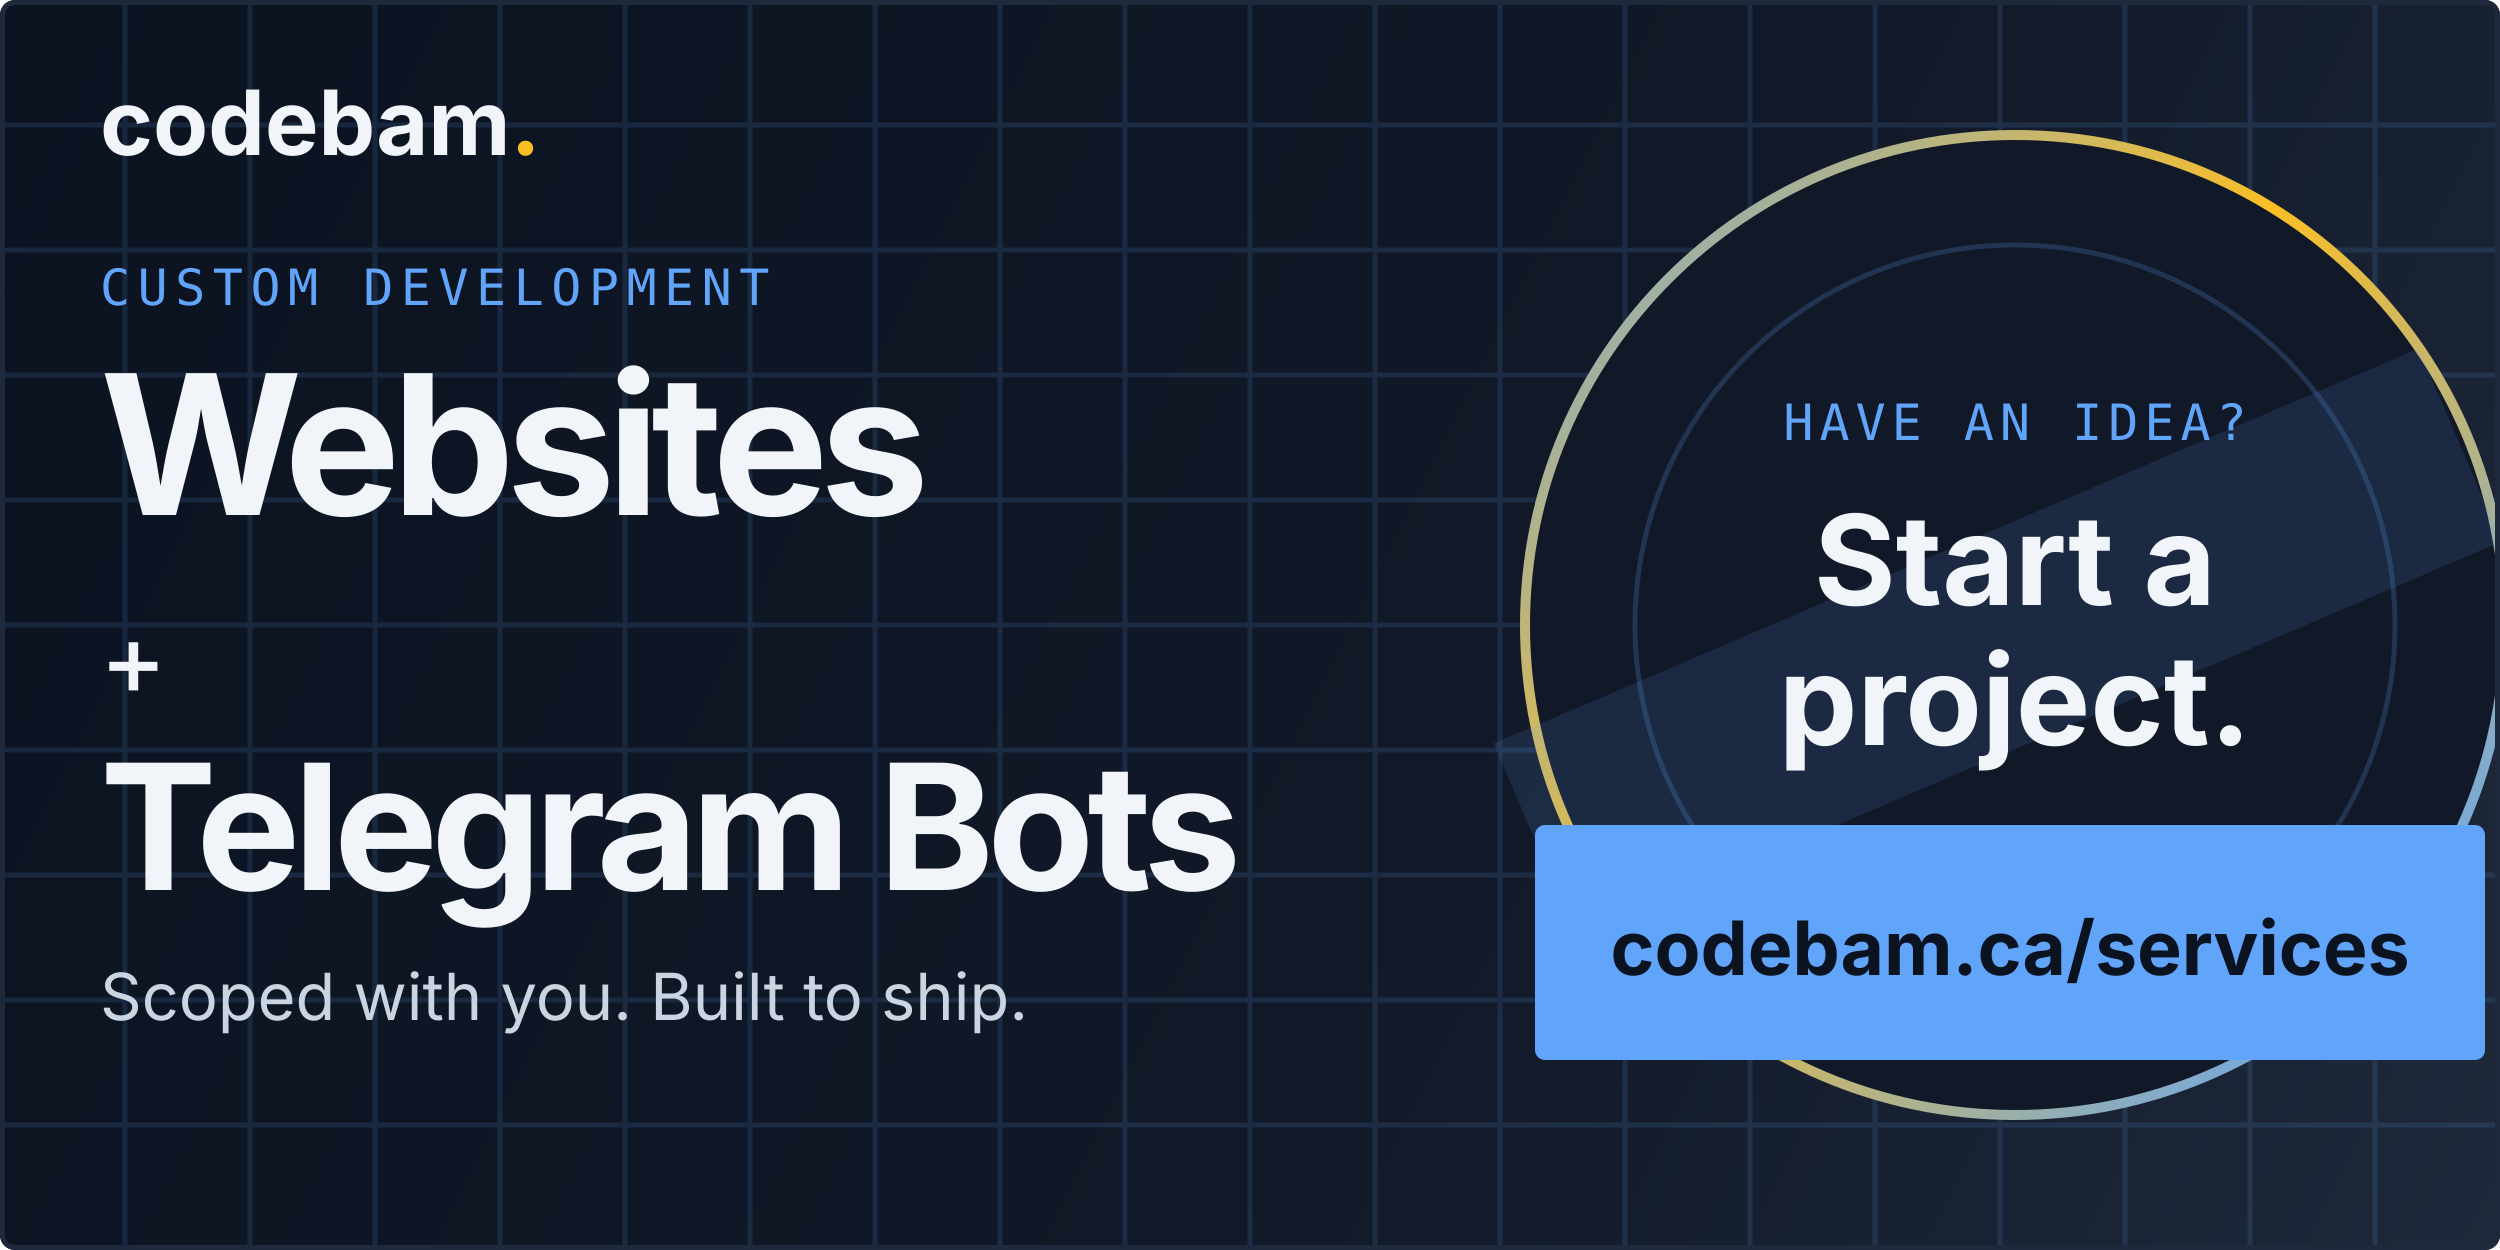
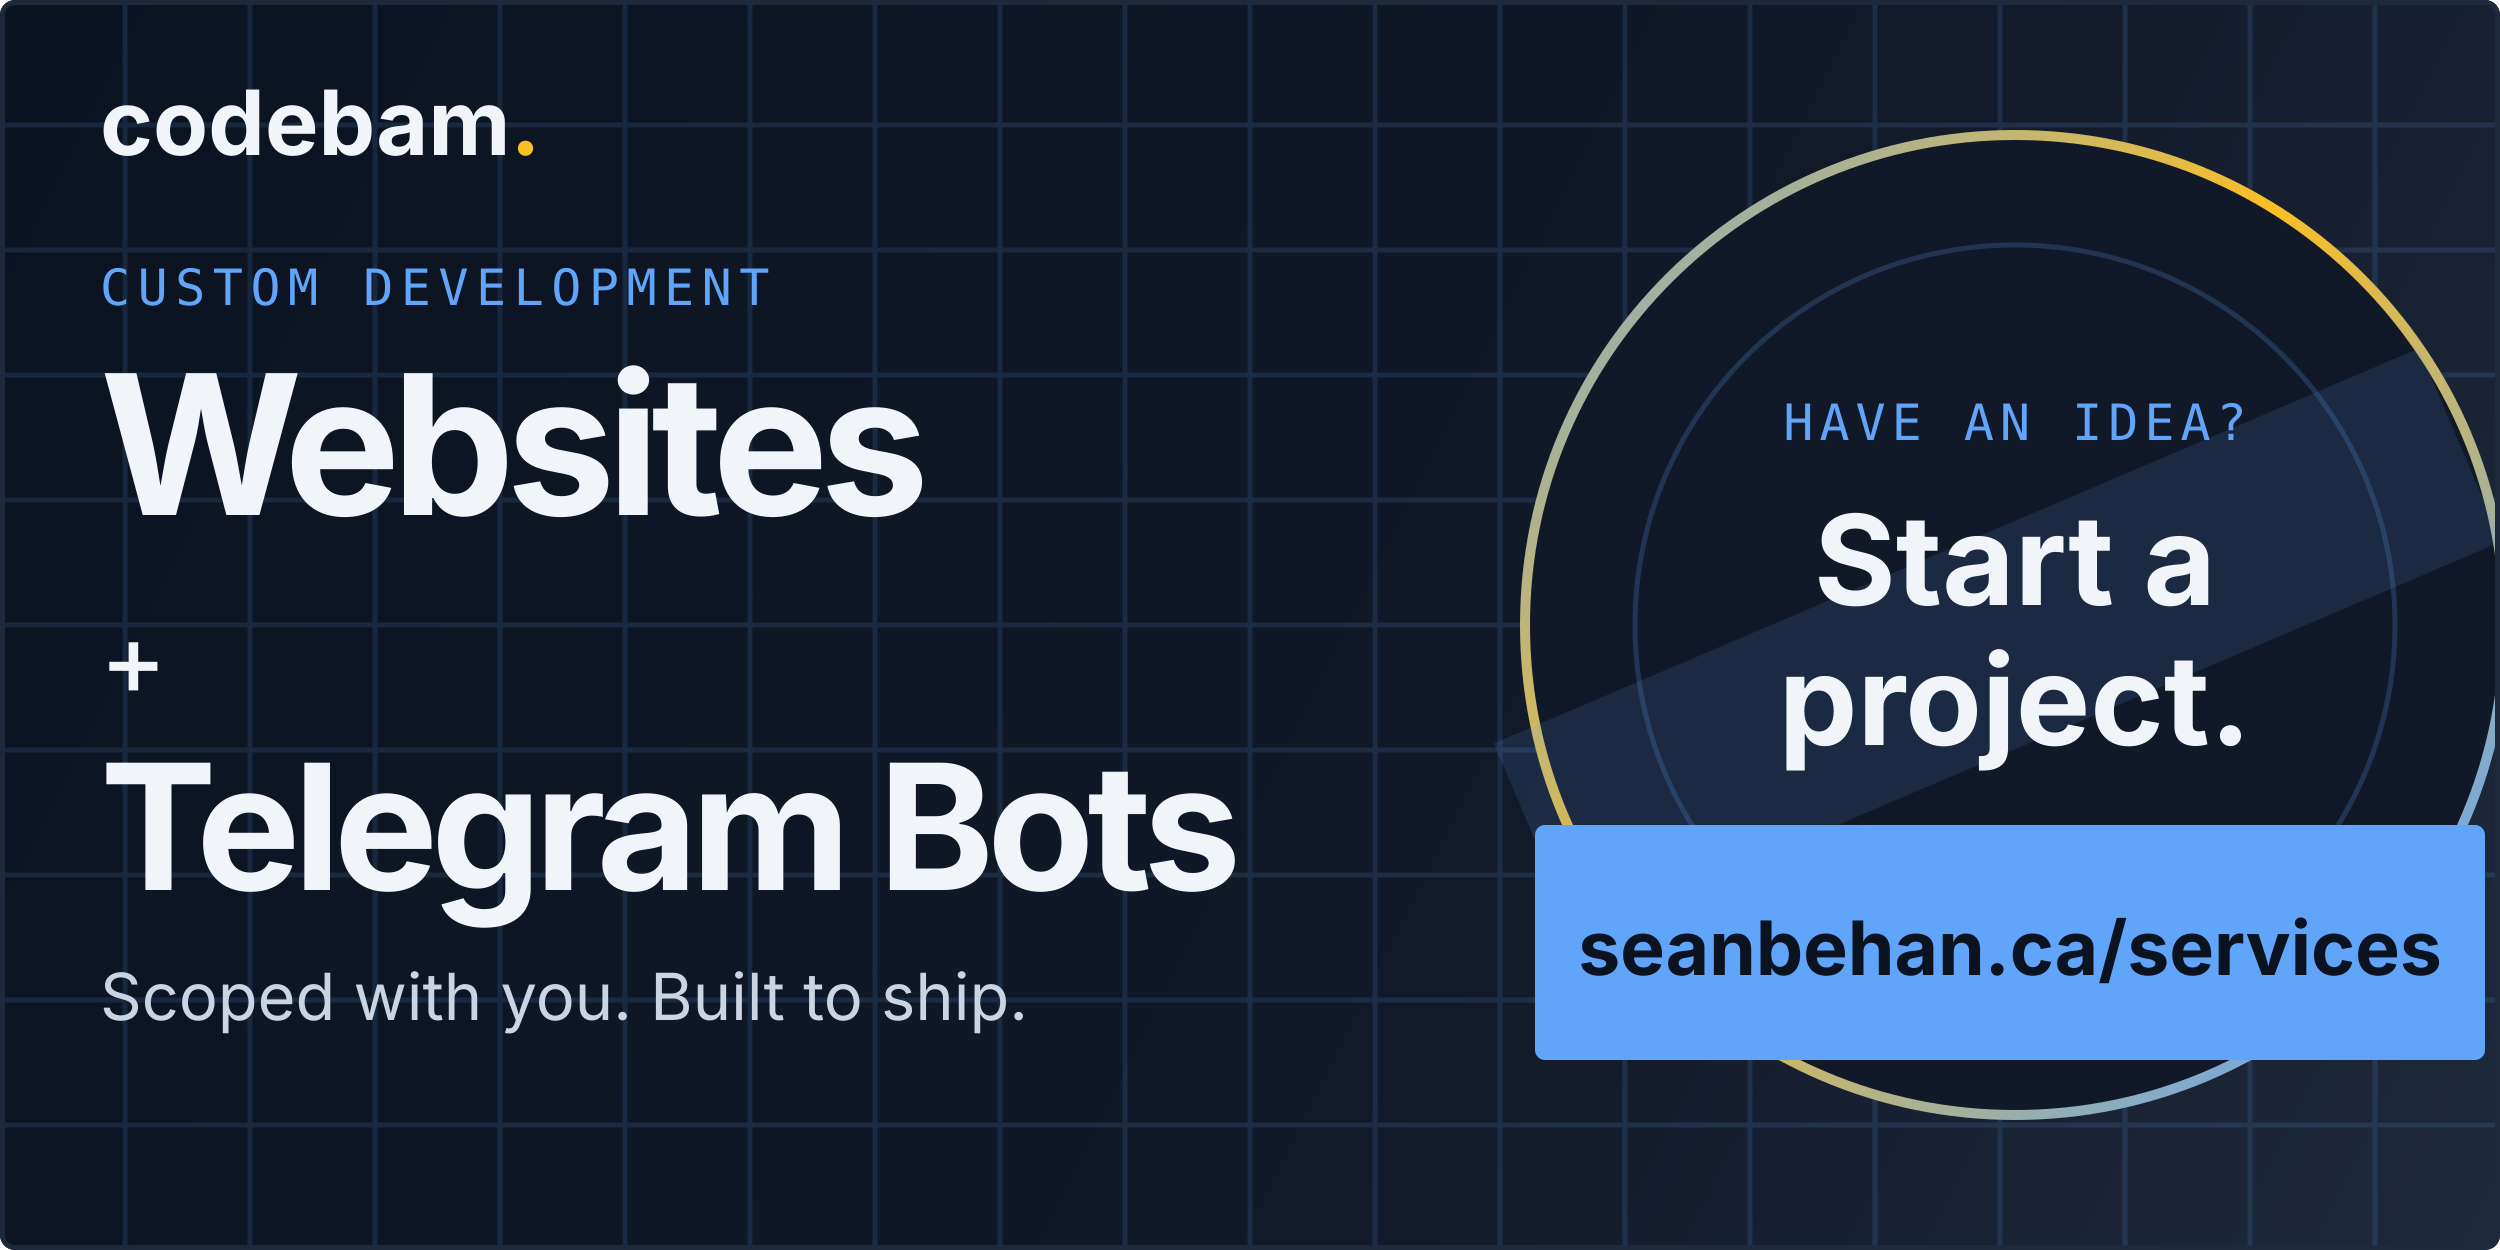
<svg xmlns="http://www.w3.org/2000/svg" width="500" height="250" viewBox="0 0 500 250" role="img" aria-labelledby="title desc">
  <defs>
    <linearGradient id="field" x1="0" y1="0" x2="500" y2="250" gradientUnits="userSpaceOnUse">
      <stop stop-color="#0b1220" />
      <stop offset="0.58" stop-color="#111827" />
      <stop offset="1" stop-color="#1e293b" />
    </linearGradient>
    <linearGradient id="accent" x1="278" y1="33" x2="477" y2="217" gradientUnits="userSpaceOnUse">
      <stop stop-color="#60a5fa" />
      <stop offset="0.5" stop-color="#fbbf24" />
      <stop offset="1" stop-color="#60a5fa" />
    </linearGradient>
    <clipPath id="frame">
      <rect width="500" height="250" rx="3" />
    </clipPath>
  </defs>
  <g clip-path="url(#frame)">
    <rect width="500" height="250" fill="url(#field)" />
    <g opacity="0.14" stroke="#60a5fa" stroke-width="1">
      <path d="M0 25h500M0 50h500M0 75h500M0 100h500M0 125h500M0 150h500M0 175h500M0 200h500M0 225h500" />
      <path d="M25 0v250M50 0v250M75 0v250M100 0v250M125 0v250M150 0v250M175 0v250M200 0v250M225 0v250M250 0v250M275 0v250M300 0v250M325 0v250M350 0v250M375 0v250M400 0v250M425 0v250M450 0v250M475 0v250" />
    </g>
    <circle cx="403" cy="125" r="98" fill="#111827" stroke="url(#accent)" stroke-width="2" />
    <circle cx="403" cy="125" r="76" fill="none" stroke="#60a5fa" stroke-opacity="0.2" />
    <path d="M307 168 492 89" stroke="#60a5fa" stroke-opacity="0.13" stroke-width="42" />
    <g fill="#f1f5f9" font-family="Inter, Arial, sans-serif">
      <text x="20" y="31" font-size="18" font-weight="700">codebam<tspan fill="#fbbf24">.</tspan>
      </text>
      <text x="20" y="61" fill="#60a5fa" font-family="monospace" font-size="10" letter-spacing="1.5">CUSTOM DEVELOPMENT</text>
      <text x="20" y="103" font-size="39" font-weight="750" letter-spacing="-1.7">Websites</text>
      <text x="20" y="139" font-size="20" font-weight="500">+</text>
      <text x="20" y="178" font-size="35" font-weight="750" letter-spacing="-1.4">Telegram Bots</text>
      <text x="20" y="204" fill="#cbd5e1" font-size="13">Scoped with you. Built to ship.</text>
    </g>
    <g fill="#f1f5f9" font-family="Inter, Arial, sans-serif" text-anchor="middle">
      <text x="403" y="88" fill="#60a5fa" font-family="monospace" font-size="10" letter-spacing="1.2">HAVE AN IDEA?</text>
      <text x="403" y="121" font-size="25" font-weight="700">Start a</text>
      <text x="403" y="149" font-size="25" font-weight="700">project.</text>
    </g>
    <g transform="translate(307 165)">
      <rect width="190" height="47" rx="2" fill="#60a5fa" />
-       <text x="95" y="30" fill="#0b1220" font-family="Inter, Arial, sans-serif" font-size="15" font-weight="700" text-anchor="middle">codebam.ca/services</text>
+       <text x="95" y="30" fill="#0b1220" font-family="Inter, Arial, sans-serif" font-size="15" font-weight="700" text-anchor="middle">seanbehan.ca/services</text>
    </g>
  </g>
  <rect x="0.5" y="0.5" width="499" height="249" rx="2.5" fill="none" stroke="#1e293b" />
</svg>
